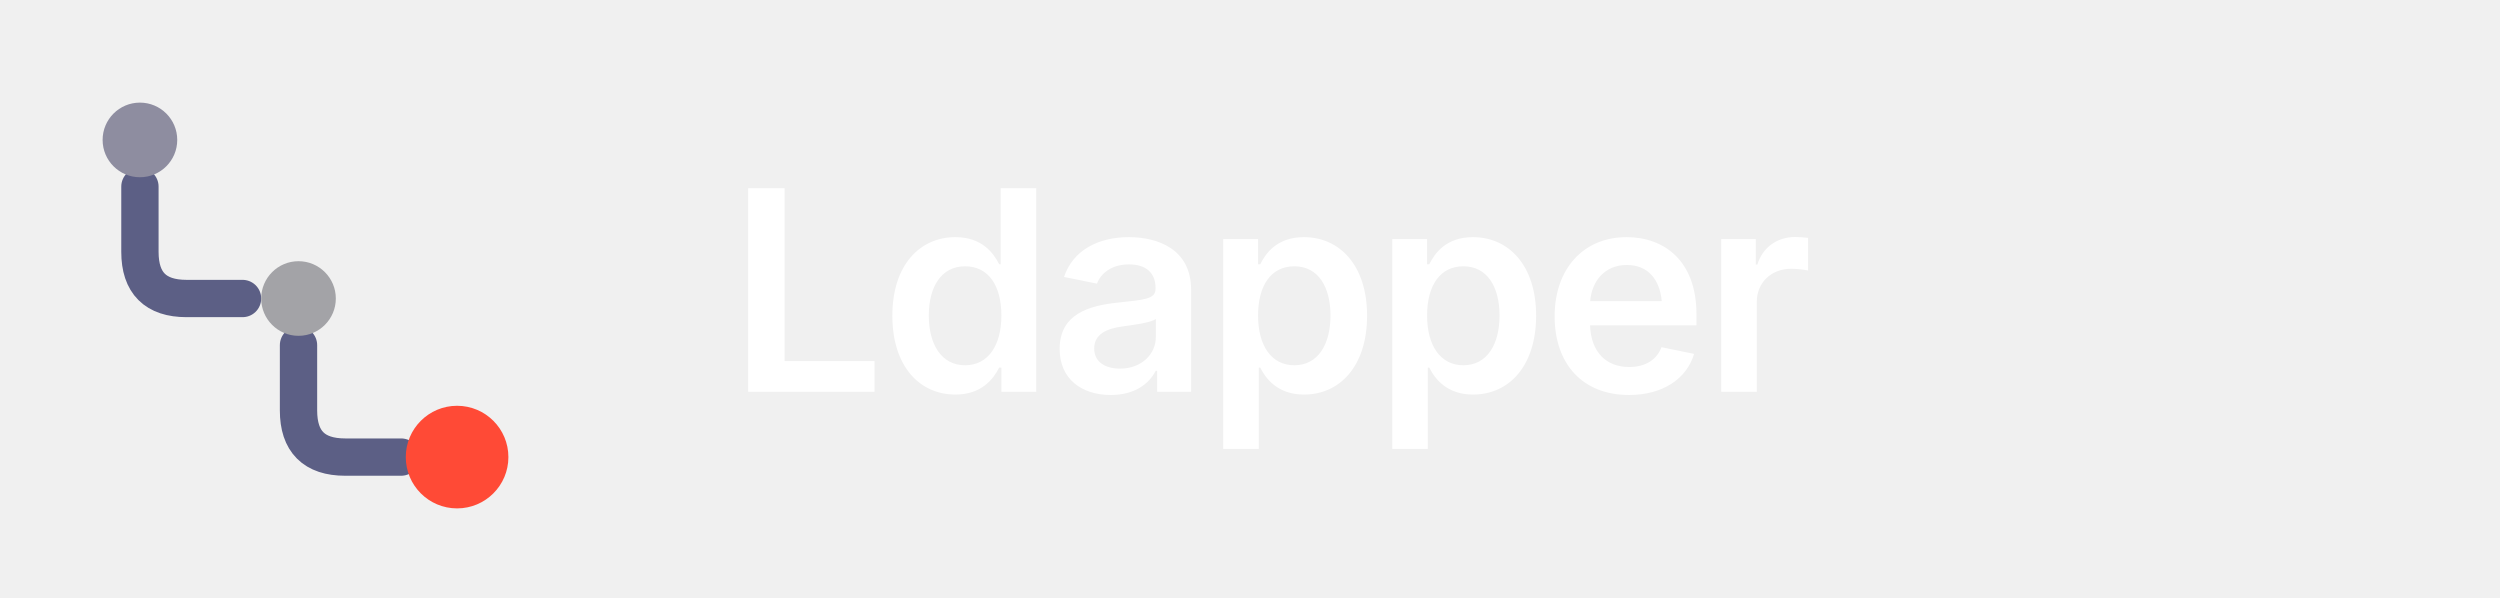
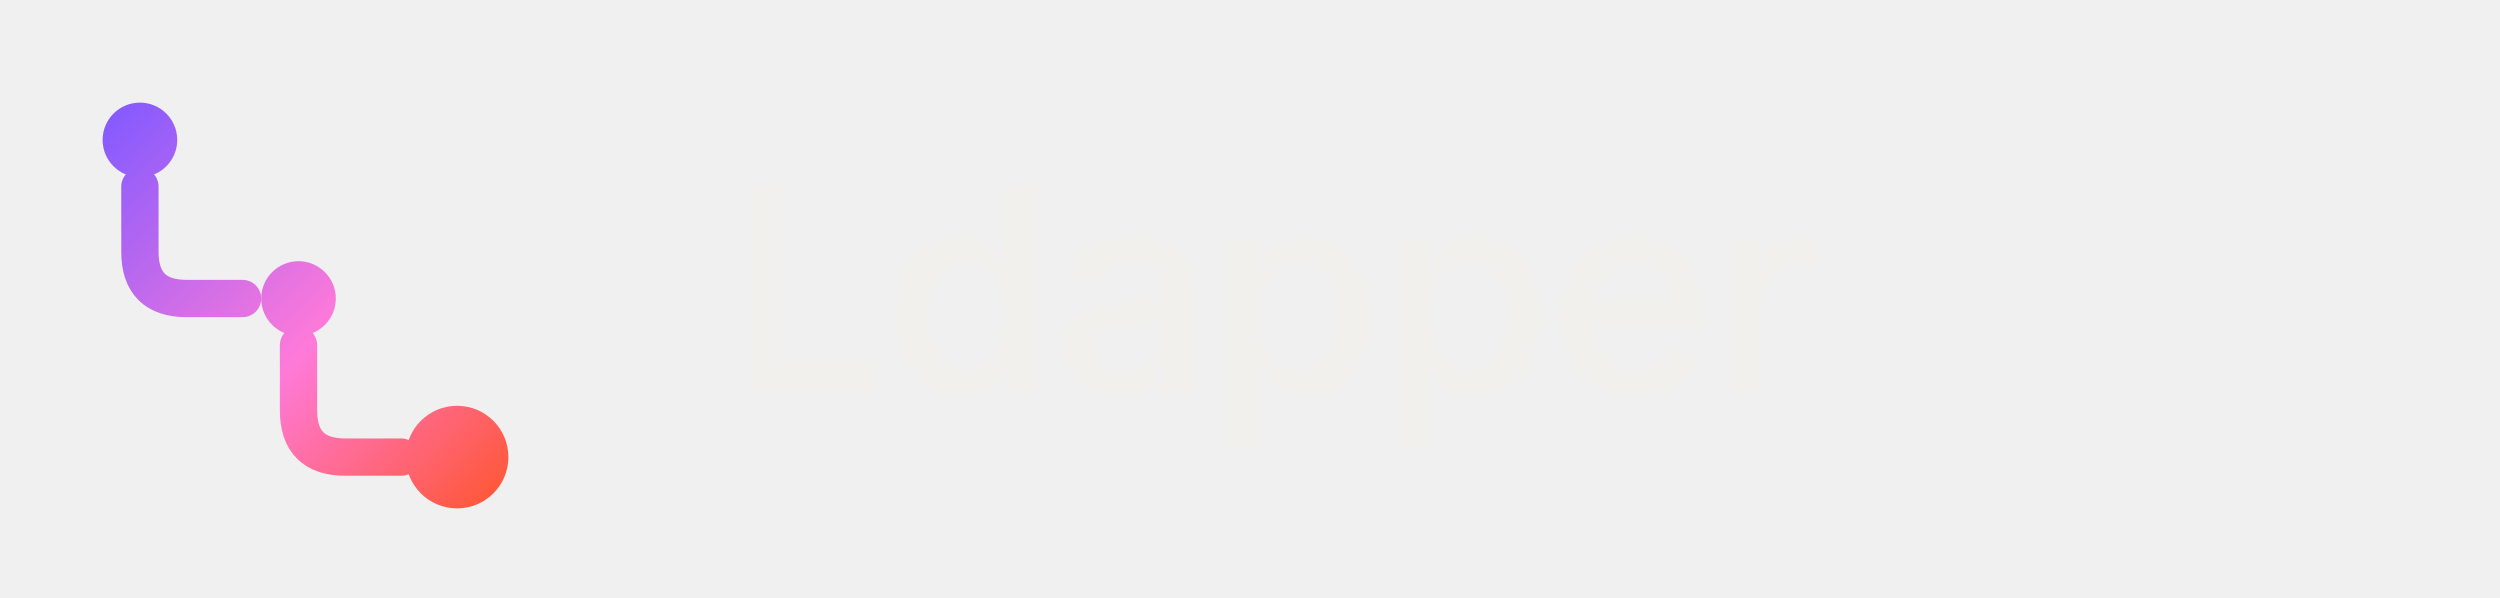
<svg xmlns="http://www.w3.org/2000/svg" viewBox="0 0 268 64" width="268" height="64" role="img" aria-label="Ldapper">
-   <g fill="none" stroke="#5c5f85" stroke-width="4" stroke-linecap="round">
+   <defs>
+     <linearGradient id="ink" x1="12" y1="12" x2="54" y2="54" gradientUnits="userSpaceOnUse">
+       <stop offset="0" stop-color="#855aff" />
+       <stop offset="0.55" stop-color="#ff7ad9" />
+       <stop offset="1" stop-color="#ff5632" />
+     </linearGradient>
+   </defs>
+   <g fill="none" stroke="url(#ink)" stroke-width="4" stroke-linecap="round">
    <path d="M15 20 V27 Q15 32 20 32 H26" />
    <path d="M32 37 V44 Q32 49 37 49 H43" />
  </g>
-   <circle cx="15" cy="15" r="4" fill="#8e8da0" />
-   <circle cx="32" cy="32" r="4" fill="#a3a3a7" />
-   <circle cx="49" cy="49" r="5.5" fill="#ff4a36" />
-   <text x="78" y="42" font-family="Inter Tight, Inter, Segoe UI, system-ui, sans-serif" font-size="30" font-weight="600" letter-spacing="-0.6" fill="#ffffff">Ldapper</text>
+   <g fill="url(#ink)">
+     <circle cx="15" cy="15" r="4" />
+     <circle cx="32" cy="32" r="4" />
+     <circle cx="49" cy="49" r="5.5" />
+   </g>
+   <text x="78" y="42" font-family="Inter, Geist, Segoe UI, system-ui, sans-serif" font-size="30" font-weight="500" letter-spacing="-0.3" fill="#f1f0ec">Ldapper</text>
</svg>
